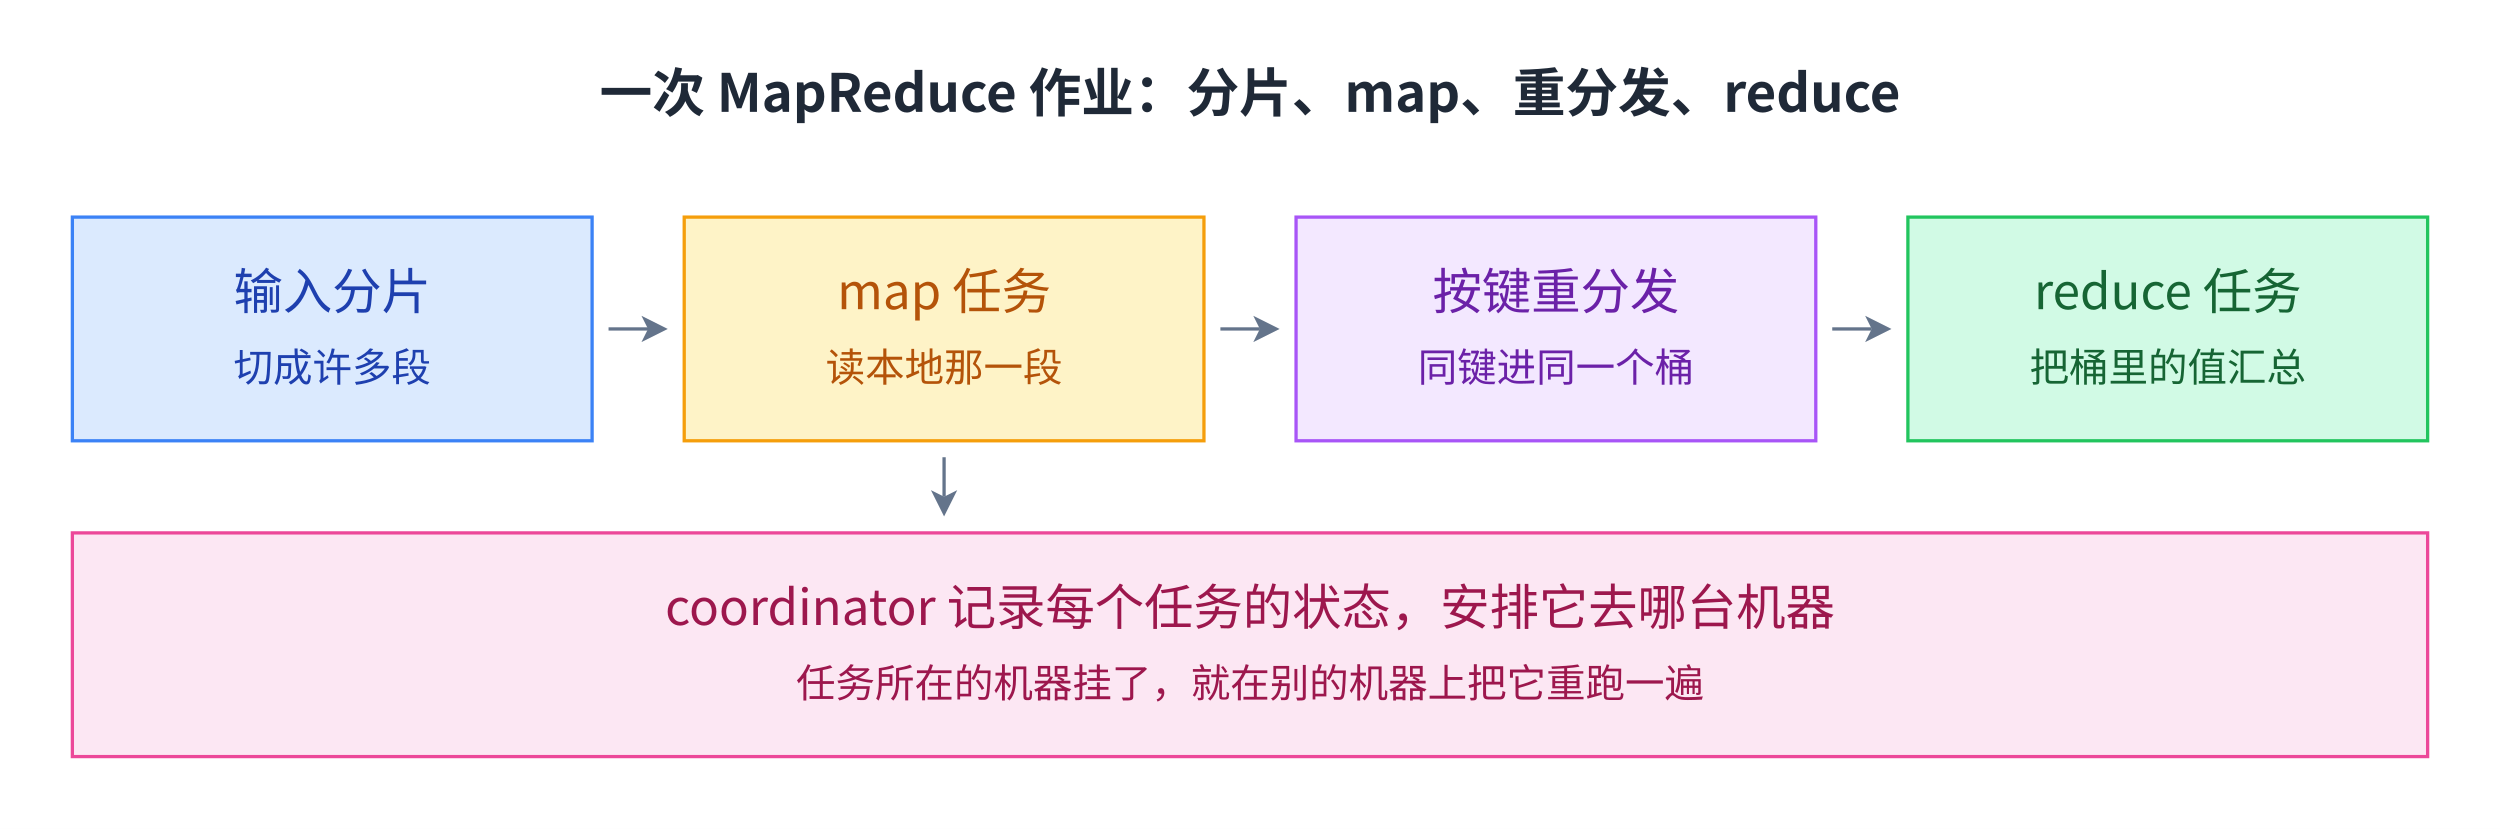
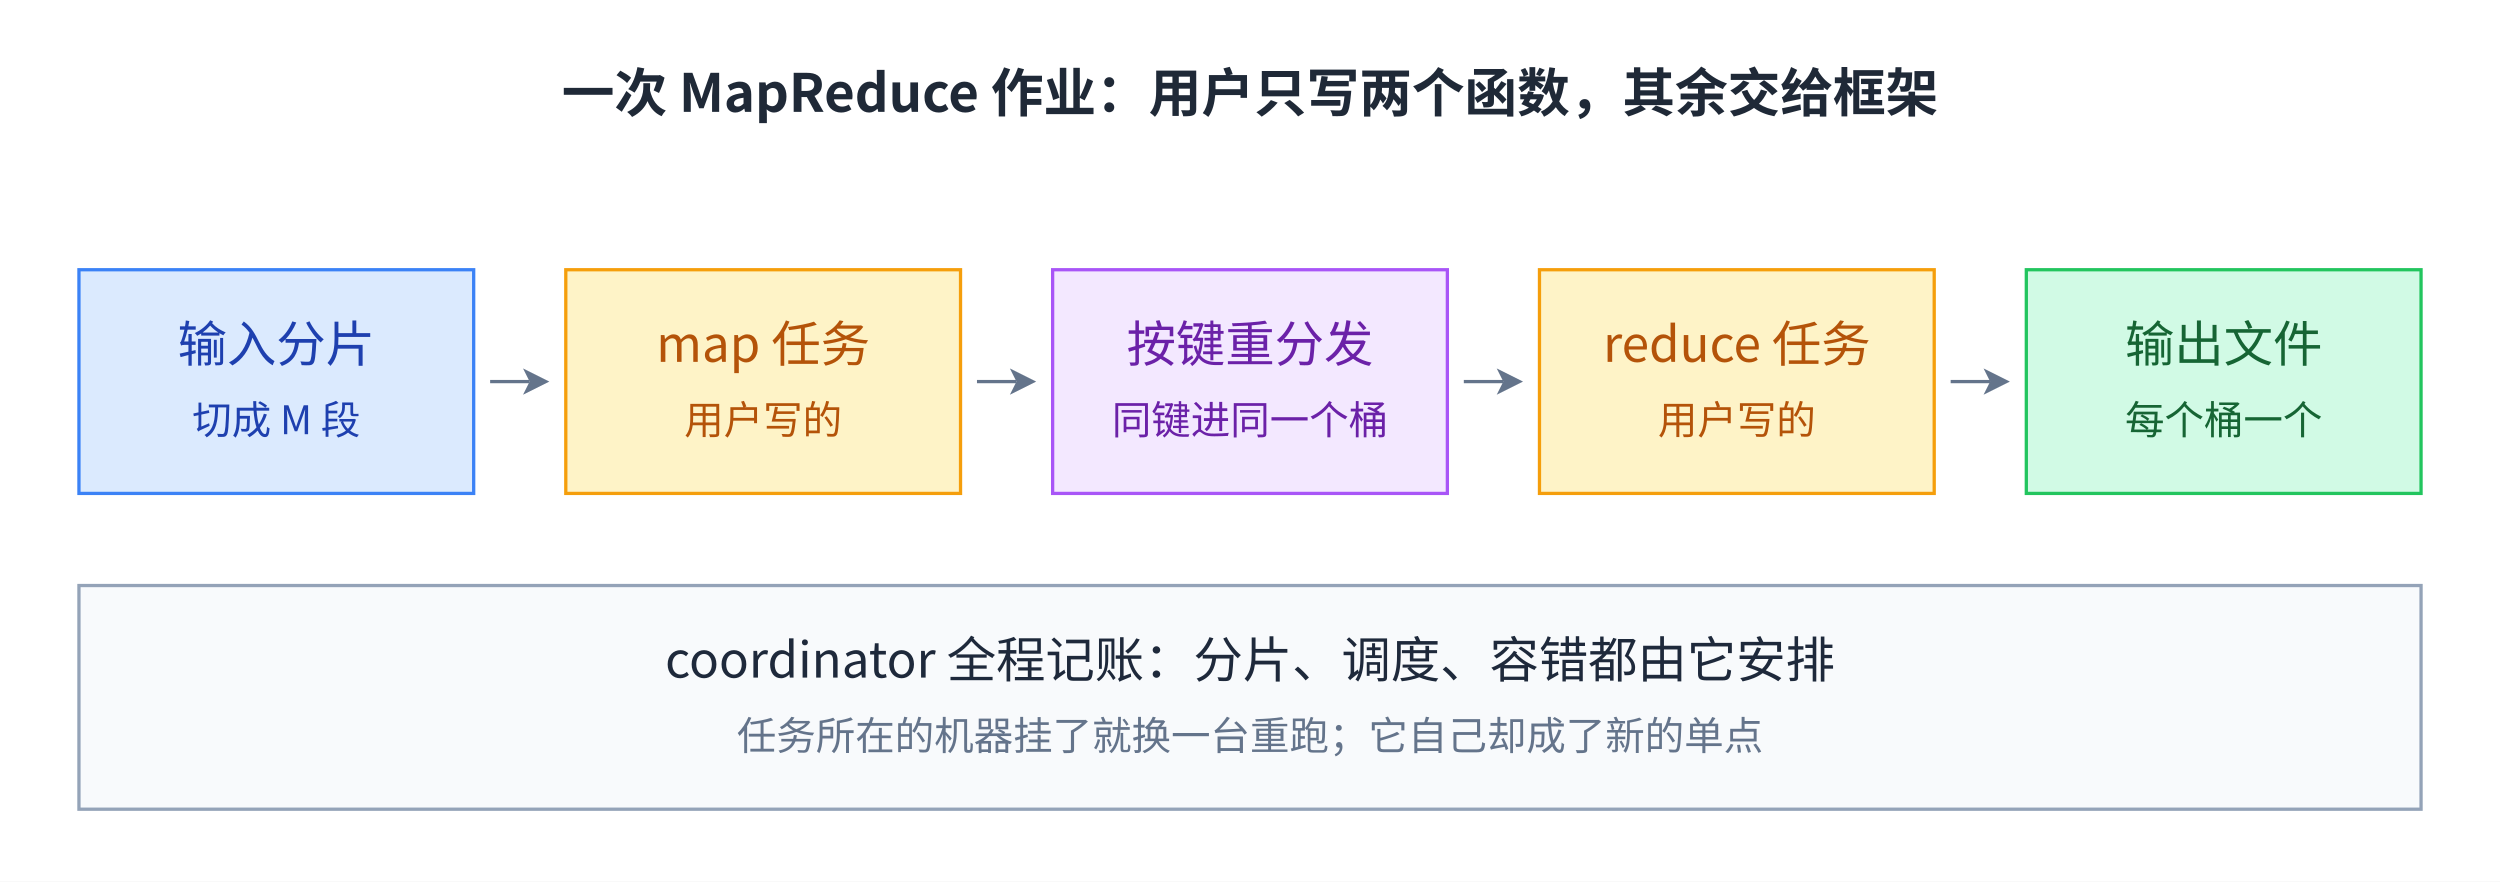
- <svg xmlns="http://www.w3.org/2000/svg" viewBox="0 0 760 252" width="760" height="252" role="img" aria-labelledby="fig-intro-10-title fig-intro-10-desc">
+ <svg xmlns="http://www.w3.org/2000/svg" viewBox="0 0 760 268" width="760" height="268" role="img" aria-labelledby="fig-intro-10-title fig-intro-10-desc">
  <defs>
    <style>
      text { font-family: 'PingFang SC', 'Microsoft YaHei', 'Noto Sans CJK SC', system-ui, sans-serif; }
    </style>
    <marker id="arrow" markerWidth="8" markerHeight="8" refX="2" refY="4" orient="auto" markerUnits="userSpaceOnUse">
      <path d="M0,0 L8,4 L0,8 L2,4 z" fill="#64748b" />
    </marker>
  </defs>
-   <rect x="0" y="0" width="760" height="252" fill="#ffffff" />
-   <text x="380" y="34" font-size="16" font-weight="600" fill="#1f2937" text-anchor="middle">一次 MapReduce 作业：分片、map、重分发、reduce</text>
-   <path d="M185,100 L197,100" fill="none" stroke="#64748b" marker-end="url(#arrow)" />
-   <path d="M371,100 L383,100" fill="none" stroke="#64748b" marker-end="url(#arrow)" />
-   <path d="M557,100 L569,100" fill="none" stroke="#64748b" marker-end="url(#arrow)" />
-   <path d="M287,139 L287,151" fill="none" stroke="#64748b" marker-end="url(#arrow)" />
-   <rect x="22" y="66" width="158" height="68" fill="#dbeafe" stroke="#3b82f6" />
-   <text x="101" y="94" font-size="15" fill="#1e40af" text-anchor="middle">输入分片</text>
-   <text x="101" y="116" font-size="12" fill="#1e40af" text-anchor="middle">切成许多段</text>
-   <rect x="208" y="66" width="158" height="68" fill="#fef3c7" stroke="#f59e0b" />
-   <text x="287" y="94" font-size="15" fill="#b45309" text-anchor="middle">map 任务</text>
-   <text x="287" y="116" font-size="12" fill="#b45309" text-anchor="middle">读本地那一段</text>
-   <rect x="394" y="66" width="158" height="68" fill="#f3e8ff" stroke="#a855f7" />
-   <text x="473" y="94" font-size="15" fill="#6b21a8" text-anchor="middle">按键重分发</text>
-   <text x="473" y="116" font-size="12" fill="#6b21a8" text-anchor="middle">同键进同一个桶</text>
-   <rect x="580" y="66" width="158" height="68" fill="#d1fae5" stroke="#22c55e" />
-   <text x="659" y="94" font-size="15" fill="#166534" text-anchor="middle">reduce 任务</text>
-   <text x="659" y="116" font-size="12" fill="#166534" text-anchor="middle">把桶里的值汇总</text>
-   <rect x="22" y="162" width="716" height="68" fill="#fce7f3" stroke="#ec4899" />
-   <text x="380" y="190" font-size="15" fill="#9d174d" text-anchor="middle">coordinator 记录每个任务的状态，安排它去哪台机器</text>
-   <text x="380" y="212" font-size="12" fill="#9d174d" text-anchor="middle">任务所在的机器挂了，就在别的机器上把它重跑一遍</text>
+   <rect x="0" y="0" width="760" height="268" fill="#ffffff" />
+   <text x="380" y="34" font-size="16" font-weight="600" fill="#1f2937" text-anchor="middle">一次 MapReduce 作业：用户只写两个函数，其余交给框架</text>
+   <path d="M149,116 L161,116" fill="none" stroke="#64748b" marker-end="url(#arrow)" />
+   <path d="M297,116 L309,116" fill="none" stroke="#64748b" marker-end="url(#arrow)" />
+   <path d="M445,116 L457,116" fill="none" stroke="#64748b" marker-end="url(#arrow)" />
+   <path d="M593,116 L605,116" fill="none" stroke="#64748b" marker-end="url(#arrow)" />
+   <rect x="24" y="82" width="120" height="68" fill="#dbeafe" stroke="#3b82f6" />
+   <text x="84" y="110" font-size="15" fill="#1e40af" text-anchor="middle">输入分片</text>
+   <text x="84" y="132" font-size="12" fill="#1e40af" text-anchor="middle">切成 M 段</text>
+   <rect x="172" y="82" width="120" height="68" fill="#fef3c7" stroke="#f59e0b" />
+   <text x="232" y="110" font-size="15" fill="#b45309" text-anchor="middle">map 任务</text>
+   <text x="232" y="132" font-size="12" fill="#b45309" text-anchor="middle">用户写的</text>
+   <rect x="320" y="82" width="120" height="68" fill="#f3e8ff" stroke="#a855f7" />
+   <text x="380" y="110" font-size="15" fill="#6b21a8" text-anchor="middle">按键重分发</text>
+   <text x="380" y="132" font-size="12" fill="#6b21a8" text-anchor="middle">同键进同一个桶</text>
+   <rect x="468" y="82" width="120" height="68" fill="#fef3c7" stroke="#f59e0b" />
+   <text x="528" y="110" font-size="15" fill="#b45309" text-anchor="middle">reduce 任务</text>
+   <text x="528" y="132" font-size="12" fill="#b45309" text-anchor="middle">用户写的</text>
+   <rect x="616" y="82" width="120" height="68" fill="#d1fae5" stroke="#22c55e" />
+   <text x="676" y="110" font-size="15" fill="#166534" text-anchor="middle">输出文件</text>
+   <text x="676" y="132" font-size="12" fill="#166534" text-anchor="middle">每个桶一个</text>
+   <rect x="24" y="178" width="712" height="68" fill="#f8fafc" stroke="#94a3b8" />
+   <text x="380" y="206" font-size="15" fill="#1e293b" text-anchor="middle">coordinator 全程记账：分片、调度、容错都由它安排</text>
+   <text x="380" y="228" font-size="12" fill="#64748b" text-anchor="middle">任务所在的机器挂了就换一台重跑；它自己却成了新的单点</text>
</svg>
